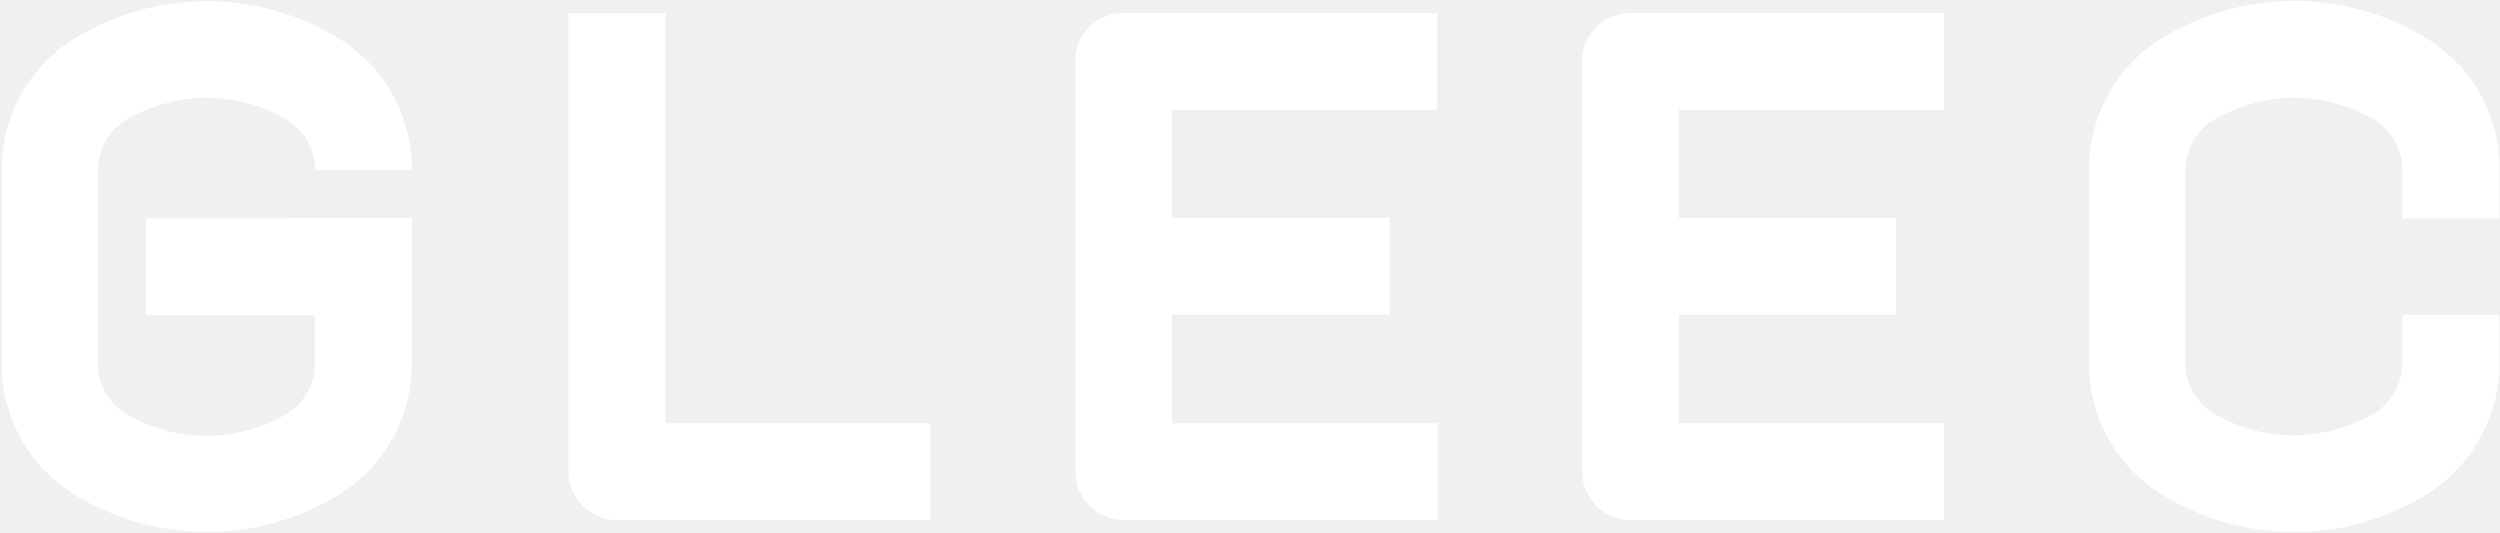
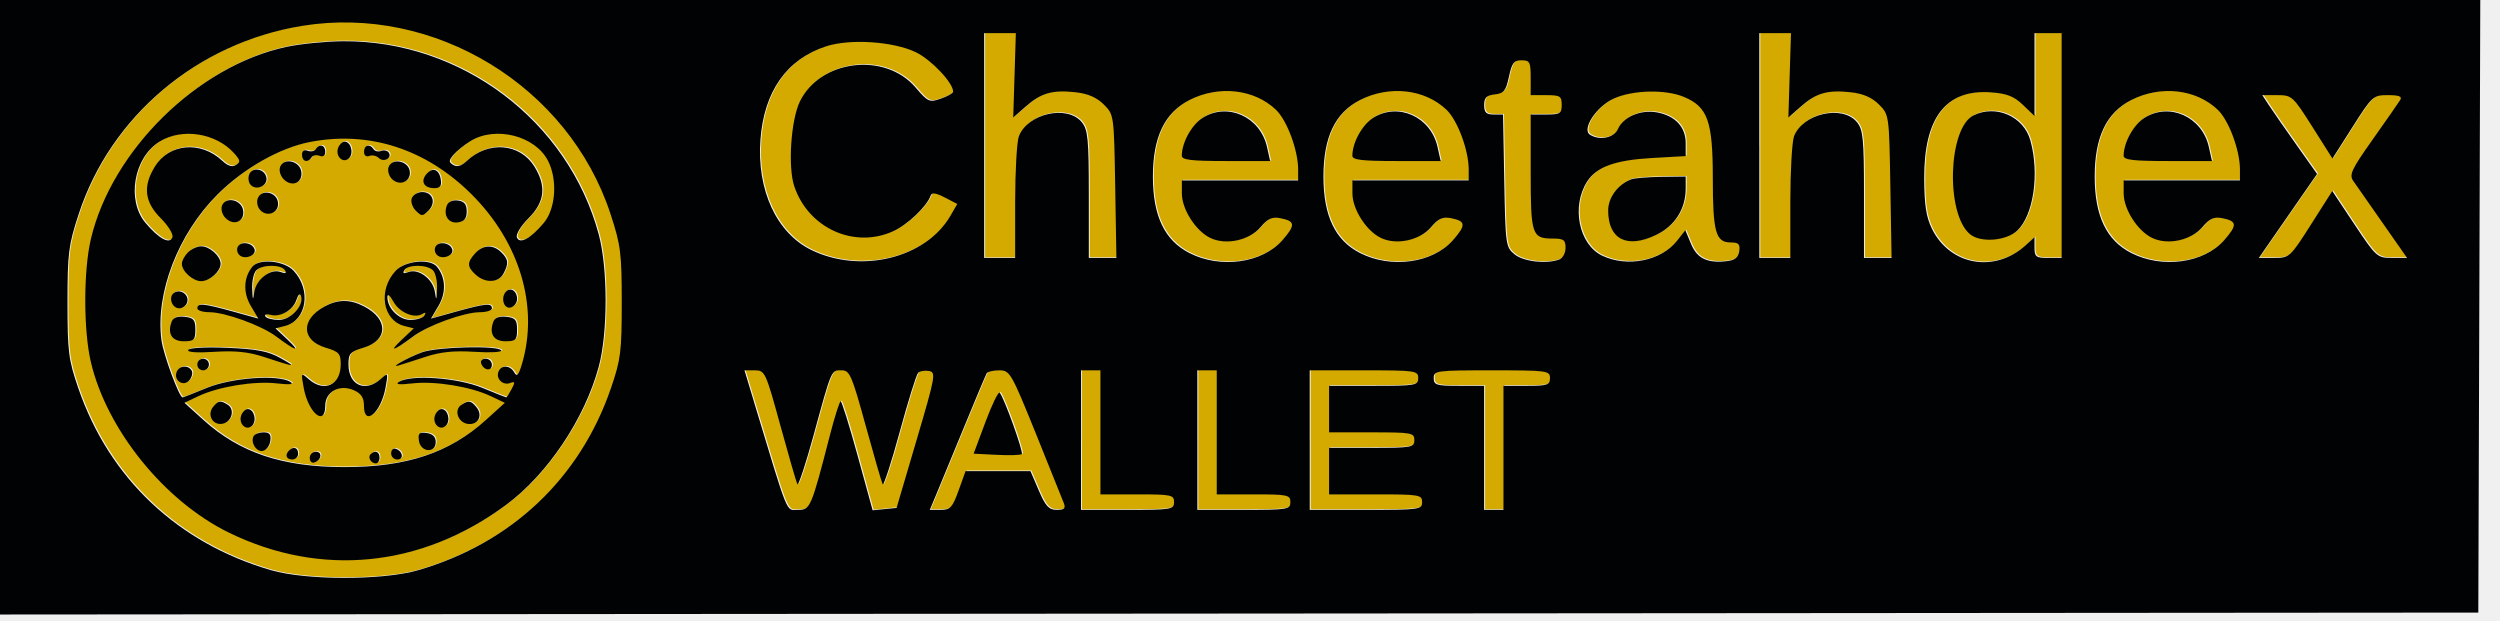
- <svg xmlns="http://www.w3.org/2000/svg" viewBox="699 117 1107 236" fill="none">
-   <path d="M828 213.679H763.714V256.536H838.5V277.964C838.464 282.488 837.266 286.927 835.021 290.855C832.776 294.782 829.559 298.067 825.679 300.393C814.996 306.684 802.825 310.001 790.429 310.001C778.032 310.001 765.861 306.684 755.178 300.393C751.272 298.096 748.034 294.818 745.785 290.884C743.536 286.95 742.354 282.496 742.357 277.964V192.321C742.38 187.79 743.572 183.341 745.818 179.406C748.064 175.47 751.288 172.181 755.178 169.857C765.928 163.727 778.055 160.422 790.429 160.25C802.821 160.284 814.983 163.599 825.679 169.857C829.583 172.165 832.819 175.451 835.067 179.39C837.315 183.329 838.498 187.786 838.5 192.321H881.357C881.444 180.487 878.435 168.835 872.627 158.522C866.819 148.21 858.416 139.596 848.25 133.536C830.825 123.067 810.881 117.537 790.553 117.537C770.226 117.537 750.282 123.067 732.857 133.536C722.691 139.596 714.288 148.21 708.48 158.522C702.672 168.835 699.663 180.487 699.75 192.321V277.786C699.669 289.615 702.681 301.259 708.489 311.565C714.296 321.87 722.697 330.478 732.857 336.536C750.274 347.027 770.221 352.57 790.553 352.57C810.886 352.57 830.833 347.027 848.25 336.536C858.41 330.478 866.811 321.87 872.618 311.565C878.426 301.259 881.438 289.615 881.357 277.786V213.5H828V213.679Z" fill="#FFFFFF" />
-   <path d="M993.571 122.857H950.714V325.857C950.714 331.54 952.972 336.991 956.991 341.009C961.009 345.028 966.46 347.286 972.143 347.286H1111.04V304.429H993.571V122.857Z" fill="#FFFFFF" />
-   <path d="M1175.21 144.214V325.857C1175.21 331.54 1177.47 336.991 1181.49 341.009C1185.51 345.028 1190.96 347.286 1196.64 347.286H1335.54V304.429H1217.86V256.393H1314.29V213.536H1217.86V165.607H1335.36V122.75H1196.43C1190.75 122.75 1185.29 125.008 1181.28 129.026C1177.26 133.045 1175 138.495 1175 144.179" fill="#FFFFFF" />
-   <path d="M1399.57 144.214V325.857C1399.57 331.54 1401.83 336.991 1405.85 341.009C1409.87 345.028 1415.32 347.286 1421 347.286H1559.89V304.429H1442.39V256.393H1538.54V213.536H1442.32V165.607H1559.82V122.75H1420.93C1415.25 122.75 1409.8 125.008 1405.78 129.026C1401.76 133.045 1399.5 138.495 1399.5 144.179" fill="#FFFFFF" />
-   <path d="M1762.82 277.786C1762.79 282.31 1761.59 286.748 1759.34 290.676C1757.1 294.604 1753.88 297.888 1750 300.214C1739.25 306.344 1727.12 309.649 1714.75 309.821C1702.36 309.787 1690.2 306.473 1679.5 300.214C1675.59 297.917 1672.36 294.639 1670.11 290.705C1667.86 286.771 1666.68 282.317 1666.68 277.786V192.321C1666.7 187.79 1667.89 183.341 1670.14 179.406C1672.39 175.47 1675.61 172.181 1679.5 169.857C1690.25 163.727 1702.38 160.422 1714.75 160.25C1727.14 160.284 1739.3 163.599 1750 169.857C1753.9 172.165 1757.14 175.451 1759.39 179.39C1761.64 183.329 1762.82 187.786 1762.82 192.321V213.75H1805.68V186.964C1804.93 176.011 1801.52 165.406 1795.75 156.07C1789.97 146.734 1782 138.95 1772.54 133.393C1755.11 122.925 1735.17 117.394 1714.84 117.394C1694.51 117.394 1674.57 122.925 1657.14 133.393C1646.98 139.453 1638.57 148.067 1632.77 158.38C1626.96 168.692 1623.95 180.344 1624.04 192.179V277.786C1623.95 289.615 1626.97 301.259 1632.77 311.565C1638.58 321.87 1646.98 330.478 1657.14 336.536C1674.56 347.027 1694.51 352.57 1714.84 352.57C1735.17 352.57 1755.12 347.027 1772.54 336.536C1781.91 330.874 1789.81 323.063 1795.57 313.748C1801.33 304.434 1804.8 293.882 1805.68 282.964V256.393H1762.82V277.786Z" fill="#FFFFFF" />
+ <svg xmlns="http://www.w3.org/2000/svg" width="145.125" height="36" viewBox="0 0 145.125 36" version="1.1" id="svg2">
+   <defs id="defs2" />
+   <path d="M 17.587,1.467 C 11.522,2.457 6.49,6.696 4.627,12.383 4.033,14.196 3.975,14.657 3.975,17.525 c 0,2.861 0.058,3.318 0.628,4.978 1.796,5.229 5.775,8.987 11.184,10.561 2.047,0.596 6.503,0.596 8.55,0 5.409,-1.574 9.388,-5.332 11.184,-10.561 0.57,-1.661 0.628,-2.118 0.628,-4.978 0,-2.868 -0.059,-3.328 -0.652,-5.141 C 33.067,4.966 25.267,0.213 17.587,1.467 m 39.599,6.945 v 6.525 h 0.9 0.9 v -3.248 c 0,-1.786 0.097,-3.502 0.215,-3.813 0.504,-1.325 2.821,-1.844 3.653,-0.817 0.356,0.439 0.407,0.968 0.407,4.19 v 3.687 h 0.801 0.801 l -0.07,-4.158 c -0.07,-4.15 -0.071,-4.159 -0.662,-4.749 -0.406,-0.406 -0.915,-0.628 -1.618,-0.707 -1.349,-0.152 -2.014,0.035 -2.904,0.818 l -0.735,0.646 0.076,-2.45 0.076,-2.449 H 58.106 57.186 v 6.525 m 44.999,0 v 6.525 h 0.9 0.9 v -3.248 c 0,-1.786 0.097,-3.502 0.215,-3.813 0.504,-1.325 2.821,-1.844 3.653,-0.817 0.356,0.439 0.407,0.968 0.407,4.19 v 3.687 h 0.801 0.801 l -0.07,-4.158 c -0.07,-4.15 -0.071,-4.159 -0.662,-4.749 -0.406,-0.406 -0.915,-0.628 -1.618,-0.707 -1.349,-0.152 -2.014,0.035 -2.904,0.818 l -0.735,0.646 0.076,-2.45 0.076,-2.449 h -0.92 -0.92 v 6.525 m 15.975,-4.12 v 2.405 L 117.49,6.054 c -0.524,-0.502 -0.929,-0.661 -1.856,-0.729 -2.611,-0.193 -3.893,1.46 -3.877,5 0.008,1.543 0.114,2.238 0.45,2.922 1.05,2.134 3.649,2.586 5.447,0.948 l 0.506,-0.461 v 0.602 c 0,0.538 0.084,0.602 0.787,0.602 h 0.788 V 8.412 1.887 h -0.788 -0.787 V 4.292 M 16.687,2.685 C 11.539,3.785 6.546,8.689 5.332,13.838 c -0.434,1.842 -0.434,5.306 0,7.149 0.926,3.927 4.267,8.06 7.994,9.887 5.344,2.62 11.208,2.034 16.12,-1.611 2.407,-1.786 4.558,-5.001 5.369,-8.026 0.526,-1.963 0.526,-5.687 0,-7.65 C 33.046,6.989 26.845,2.306 19.949,2.359 18.959,2.367 17.491,2.514 16.687,2.685 M 48.011,2.655 c -2.283,0.745 -3.6,2.612 -3.811,5.406 -0.222,2.936 0.935,5.439 2.968,6.423 2.871,1.39 6.634,0.461 8.057,-1.988 l 0.401,-0.691 -0.728,-0.377 c -0.519,-0.268 -0.754,-0.301 -0.816,-0.114 -0.206,0.617 -1.331,1.691 -2.173,2.073 -2.275,1.034 -4.945,-0.186 -5.751,-2.627 -0.37,-1.121 -0.187,-3.836 0.33,-4.901 1.181,-2.433 4.94,-2.891 6.714,-0.818 0.726,0.848 0.804,0.882 1.476,0.648 0.39,-0.136 0.709,-0.315 0.709,-0.398 0,-0.518 -1.262,-1.856 -2.162,-2.292 C 51.914,2.366 49.405,2.2 48.011,2.655 m 39.638,1.764 c -0.171,0.816 -0.291,0.967 -0.819,1.027 -0.486,0.056 -0.619,0.189 -0.619,0.619 0,0.43 0.117,0.548 0.548,0.548 h 0.548 l 0.071,3.845 c 0.069,3.729 0.087,3.858 0.602,4.275 0.524,0.424 1.866,0.575 2.6,0.293 0.196,-0.075 0.356,-0.379 0.356,-0.675 0,-0.459 -0.109,-0.538 -0.742,-0.538 -1.213,0 -1.282,-0.21 -1.282,-3.87 V 6.612 h 0.9 c 0.81,0 0.9,-0.056 0.9,-0.562 0,-0.506 -0.09,-0.562 -0.9,-0.562 H 88.91 v -1.012 c 0,-0.914 -0.052,-1.012 -0.531,-1.012 -0.443,0 -0.564,0.158 -0.731,0.956 M 69.108,5.769 c -1.449,0.735 -2.129,2.154 -2.129,4.444 0,2.289 0.68,3.708 2.129,4.444 1.808,0.917 4.219,0.582 5.389,-0.75 0.776,-0.884 0.753,-1.111 -0.131,-1.28 -0.464,-0.089 -0.722,0.029 -1.132,0.517 -0.653,0.776 -2.011,1.07 -2.922,0.631 -0.846,-0.407 -1.651,-1.666 -1.651,-2.582 v -0.754 h 3.375 3.375 V 9.803 c 0,-1.117 -0.645,-2.853 -1.288,-3.467 C 72.861,5.133 70.817,4.902 69.108,5.769 m 9.9,0 c -1.449,0.735 -2.129,2.154 -2.129,4.444 0,2.289 0.68,3.708 2.129,4.444 1.808,0.917 4.219,0.582 5.389,-0.75 0.776,-0.884 0.753,-1.111 -0.131,-1.28 -0.464,-0.089 -0.722,0.029 -1.132,0.517 -0.653,0.776 -2.011,1.07 -2.922,0.631 -0.846,-0.407 -1.651,-1.666 -1.651,-2.582 v -0.754 h 3.375 3.375 V 9.803 c 0,-1.117 -0.645,-2.853 -1.288,-3.467 C 82.761,5.133 80.717,4.902 79.008,5.769 M 93.734,5.687 c -1.009,0.458 -1.878,1.781 -1.379,2.098 0.556,0.354 1.395,0.184 1.62,-0.328 0.313,-0.712 1.332,-1.144 2.279,-0.966 1.052,0.197 1.656,0.846 1.656,1.778 v 0.756 l -1.976,0.112 c -2.115,0.121 -3.197,0.514 -3.743,1.361 -0.933,1.449 -0.482,3.665 0.877,4.309 1.462,0.694 3.422,0.3 4.344,-0.873 l 0.477,-0.607 0.333,0.797 c 0.354,0.849 0.939,1.129 2.079,0.999 0.47,-0.054 0.666,-0.211 0.718,-0.58 0.059,-0.411 -0.036,-0.506 -0.498,-0.506 -0.869,0 -1.036,-0.603 -1.037,-3.754 C 99.483,6.986 99.19,6.167 97.8,5.586 96.732,5.14 94.835,5.187 93.734,5.687 m 30.048,0.081 c -1.449,0.735 -2.129,2.154 -2.129,4.444 0,2.289 0.68,3.708 2.129,4.444 1.808,0.917 4.219,0.582 5.389,-0.75 0.776,-0.884 0.753,-1.111 -0.131,-1.28 -0.464,-0.089 -0.722,0.029 -1.132,0.517 -0.653,0.776 -2.01,1.07 -2.922,0.631 -0.846,-0.407 -1.651,-1.666 -1.651,-2.582 v -0.754 h 3.375 3.375 V 9.803 c 0,-1.117 -0.645,-2.853 -1.288,-3.467 -1.261,-1.203 -3.306,-1.434 -5.014,-0.568 m 7.994,0.319 c 0.216,0.33 0.931,1.36 1.589,2.288 l 1.195,1.687 -1.689,2.437 -1.689,2.437 h 0.895 c 0.878,0 0.918,-0.036 2.131,-1.941 l 1.236,-1.941 1.291,1.941 c 1.255,1.886 1.316,1.941 2.171,1.941 h 0.879 l -1.419,-2.031 c -0.781,-1.117 -1.548,-2.215 -1.705,-2.44 -0.249,-0.356 -0.102,-0.667 1.136,-2.416 0.782,-1.104 1.498,-2.133 1.593,-2.285 0.124,-0.201 -0.07,-0.277 -0.711,-0.277 -0.859,0 -0.913,0.049 -2.053,1.84 l -1.171,1.84 -1.165,-1.84 c -1.13,-1.785 -1.19,-1.84 -2.036,-1.84 h -0.871 l 0.394,0.601 M 69.872,6.804 c -0.64,0.402 -1.211,1.441 -1.211,2.204 0,0.238 0.561,0.304 2.564,0.304 h 2.564 L 73.603,8.489 C 73.209,6.745 71.323,5.893 69.872,6.804 m 9.9,0 c -0.64,0.402 -1.211,1.441 -1.211,2.204 0,0.238 0.561,0.304 2.564,0.304 h 2.564 L 83.502,8.489 C 83.109,6.745 81.223,5.893 79.771,6.804 M 114.629,6.656 c -1.489,0.719 -1.643,5.72 -0.213,6.905 0.61,0.506 2.101,0.393 2.74,-0.208 0.947,-0.889 1.299,-3.305 0.763,-5.234 -0.386,-1.389 -1.979,-2.097 -3.291,-1.463 m 9.916,0.148 c -0.64,0.402 -1.211,1.441 -1.211,2.204 0,0.238 0.561,0.304 2.564,0.304 h 2.564 L 128.277,8.489 C 127.883,6.745 125.997,5.893 124.546,6.804 M 9.329,8.178 c -1.506,0.918 -1.943,3.4 -0.83,4.722 0.777,0.923 1.405,1.262 1.565,0.843 0.067,-0.175 -0.232,-0.666 -0.678,-1.112 C 8.443,11.688 8.34,10.778 9.046,9.634 9.883,8.281 11.714,8.128 12.968,9.306 13.283,9.602 13.536,9.677 13.756,9.541 14.031,9.371 14.013,9.264 13.641,8.853 12.581,7.682 10.641,7.378 9.329,8.178 m 18.045,-0.027 c -0.371,0.227 -0.82,0.589 -0.998,0.804 -0.279,0.337 -0.279,0.418 -0.003,0.589 0.214,0.132 0.473,0.054 0.783,-0.238 1.254,-1.179 3.085,-1.025 3.922,0.328 0.707,1.143 0.604,2.054 -0.339,2.996 -0.446,0.446 -0.745,0.937 -0.678,1.112 0.16,0.418 0.788,0.08 1.565,-0.843 0.695,-0.826 0.806,-2.511 0.238,-3.609 C 31.115,7.843 28.828,7.263 27.374,8.152 m -9.337,0.058 c -1.739,0.34 -3.836,1.53 -5.346,3.036 -2.295,2.289 -3.619,5.719 -3.264,8.457 0.108,0.837 1.03,3.336 1.229,3.333 0.038,-4.52e-4 0.676,-0.251 1.419,-0.557 1.427,-0.588 4.153,-0.782 4.837,-0.344 0.228,0.146 -0.028,0.173 -0.787,0.086 -1.306,-0.151 -3.379,0.187 -4.546,0.741 l -0.814,0.386 1.089,0.986 c 2.118,1.918 4.595,2.746 8.209,2.746 3.614,0 6.091,-0.828 8.209,-2.746 l 1.089,-0.986 -0.814,-0.386 c -1.168,-0.554 -3.241,-0.892 -4.546,-0.741 -0.759,0.088 -1.015,0.06 -0.787,-0.086 0.685,-0.438 3.41,-0.244 4.837,0.344 0.742,0.306 1.372,0.557 1.398,0.557 0.027,6.68e-4 0.165,-0.217 0.307,-0.483 0.216,-0.403 0.203,-0.462 -0.077,-0.355 -0.422,0.162 -0.845,-0.239 -0.687,-0.651 0.16,-0.416 0.677,-0.393 0.92,0.04 0.152,0.271 0.253,0.157 0.449,-0.506 C 31.341,17.764 30.231,14.036 27.433,11.245 24.791,8.61 21.473,7.538 18.037,8.209 m 1.651,0.331 c -0.188,0.489 0.288,0.948 0.629,0.607 0.288,-0.288 0.11,-0.96 -0.255,-0.96 -0.132,0 -0.3,0.159 -0.374,0.353 m -1.307,0.088 c -0.073,0.118 -0.282,0.158 -0.463,0.088 -0.206,-0.079 -0.33,0.009 -0.33,0.235 0,0.396 0.346,0.488 0.556,0.146 0.073,-0.118 0.282,-0.158 0.463,-0.088 0.206,0.079 0.33,-0.009 0.33,-0.235 0,-0.396 -0.346,-0.488 -0.556,-0.146 m 2.806,0.146 c 0,0.215 0.126,0.313 0.31,0.243 0.171,-0.065 0.415,-0.014 0.543,0.114 0.279,0.279 0.788,0.022 0.59,-0.299 -0.076,-0.124 -0.277,-0.172 -0.446,-0.107 -0.169,0.065 -0.367,0.021 -0.441,-0.097 -0.211,-0.341 -0.556,-0.25 -0.556,0.146 m -4.869,0.877 c -0.079,0.207 0.013,0.526 0.209,0.722 0.478,0.478 1.112,0.204 1.02,-0.441 -0.089,-0.625 -1.015,-0.836 -1.229,-0.281 m 6.3,0 c -0.078,0.204 0.005,0.519 0.186,0.699 0.45,0.45 1.125,0.159 1.039,-0.448 -0.085,-0.598 -1.018,-0.789 -1.225,-0.251 m -8.099,0.447 c -0.078,0.203 -0.034,0.477 0.098,0.609 0.343,0.343 0.992,0.029 0.903,-0.435 -0.1,-0.518 -0.821,-0.643 -1.001,-0.174 m 10.282,-0.016 c -0.349,0.421 -0.128,0.805 0.465,0.805 0.336,0 0.434,-0.125 0.38,-0.489 -0.09,-0.61 -0.48,-0.756 -0.845,-0.316 m 69.959,0.289 c -0.774,0.283 -1.35,1.054 -1.35,1.808 0,1.685 1.095,2.24 2.795,1.417 1.084,-0.525 1.705,-1.503 1.705,-2.686 v -0.697 l -1.406,0.018 c -0.773,0.01 -1.558,0.073 -1.744,0.141 m -79.741,1.107 c -0.084,0.217 -0.014,0.524 0.156,0.695 0.43,0.43 1.1,0.12 1.016,-0.47 -0.086,-0.605 -0.963,-0.773 -1.173,-0.225 m 8.942,-0.01 c -0.075,0.195 0.03,0.521 0.232,0.723 0.341,0.341 0.396,0.341 0.737,0 0.46,-0.46 0.249,-1.078 -0.368,-1.078 -0.255,0 -0.525,0.16 -0.6,0.355 m -11.019,0.434 c -0.079,0.207 0.013,0.526 0.209,0.722 0.478,0.478 1.112,0.204 1.02,-0.441 -0.089,-0.625 -1.015,-0.836 -1.229,-0.281 m 13.057,-0.017 c -0.224,0.584 0.09,1.066 0.643,0.988 0.372,-0.053 0.507,-0.222 0.507,-0.634 0,-0.412 -0.135,-0.582 -0.507,-0.634 -0.304,-0.043 -0.562,0.069 -0.643,0.281 m -12.129,2.385 c -0.087,0.141 -0.053,0.363 0.076,0.492 0.302,0.302 1.007,0.039 0.884,-0.331 -0.125,-0.376 -0.762,-0.483 -0.961,-0.161 m 11.475,0 c -0.087,0.141 -0.053,0.363 0.077,0.492 0.302,0.302 1.007,0.039 0.884,-0.331 -0.125,-0.376 -0.762,-0.483 -0.961,-0.161 m -14.379,0.346 c -0.194,0.195 -0.353,0.491 -0.353,0.659 0,0.439 0.637,1.012 1.125,1.012 0.488,0 1.125,-0.573 1.125,-1.012 0,-0.439 -0.637,-1.012 -1.125,-1.012 -0.23,0 -0.577,0.159 -0.772,0.353 m 16.669,0.058 c -0.477,0.527 -0.469,0.781 0.039,1.241 0.553,0.501 1.32,0.471 1.606,-0.063 0.316,-0.591 0.294,-0.822 -0.121,-1.236 -0.47,-0.47 -1.067,-0.447 -1.524,0.058 M 14.708,15.445 c -0.512,0.616 -0.551,1.5 -0.1,2.264 l 0.443,0.751 -1.483,-0.411 c -1.695,-0.47 -2.056,-0.503 -2.056,-0.186 0,0.124 0.306,0.225 0.681,0.225 0.925,0 3.035,0.765 3.899,1.413 1.117,0.838 1.449,0.937 0.67,0.2 l -0.713,-0.675 0.541,-0.136 c 1.272,-0.319 1.551,-2.097 0.504,-3.212 C 16.551,15.1 15.111,14.959 14.708,15.445 m 8.322,0.234 c -1.047,1.115 -0.768,2.892 0.504,3.212 l 0.541,0.136 -0.713,0.675 c -0.779,0.737 -0.447,0.638 0.67,-0.2 0.865,-0.649 2.974,-1.413 3.899,-1.413 0.374,0 0.681,-0.101 0.681,-0.225 0,-0.316 -0.361,-0.284 -2.056,0.186 l -1.483,0.411 0.443,-0.751 c 0.451,-0.764 0.412,-1.647 -0.1,-2.264 -0.403,-0.486 -1.843,-0.344 -2.387,0.234 m -8.098,-0.022 c -0.149,0.149 -0.255,0.63 -0.236,1.069 0.029,0.688 0.047,0.712 0.128,0.175 0.112,-0.738 0.952,-1.366 1.531,-1.143 0.279,0.107 0.355,0.074 0.243,-0.107 -0.212,-0.344 -1.32,-0.339 -1.666,0.007 m 8.594,-0.007 c -0.112,0.181 -0.036,0.215 0.243,0.107 0.58,-0.222 1.42,0.405 1.531,1.143 0.081,0.537 0.099,0.513 0.128,-0.175 0.019,-0.439 -0.088,-0.92 -0.236,-1.069 -0.346,-0.346 -1.454,-0.35 -1.666,-0.007 m -13.348,1.302 c -0.373,0.23 -0.156,0.91 0.29,0.91 0.176,0 0.376,-0.144 0.444,-0.321 0.163,-0.425 -0.342,-0.831 -0.734,-0.589 m 19.263,-0.07 c -0.331,0.331 -0.157,1.013 0.239,0.937 0.217,-0.042 0.394,-0.269 0.394,-0.504 0,-0.448 -0.367,-0.699 -0.633,-0.433 M 17.27,17.356 c -0.197,0.612 -0.921,1.037 -1.506,0.885 -0.235,-0.061 -0.371,-0.02 -0.301,0.092 0.069,0.112 0.421,0.204 0.783,0.204 0.696,0 1.474,-0.847 1.286,-1.399 -0.058,-0.17 -0.165,-0.081 -0.261,0.218 m 5.276,-0.163 c -0.017,0.658 0.667,1.344 1.341,1.344 0.357,0 0.721,-0.117 0.809,-0.26 0.102,-0.165 0.061,-0.198 -0.112,-0.091 -0.472,0.292 -1.348,-0.08 -1.695,-0.721 -0.189,-0.349 -0.338,-0.467 -0.343,-0.272 m -3.66,0.57 c -1.375,0.746 -1.342,1.958 0.064,2.38 0.787,0.236 0.886,0.344 0.886,0.972 0,1.213 -0.968,1.654 -1.87,0.853 -0.435,-0.386 -0.44,-0.377 -0.28,0.506 0.264,1.456 1.25,2.283 1.25,1.049 0,-0.832 0.844,-1.28 1.687,-0.895 0.408,0.186 0.562,0.432 0.562,0.895 0,1.234 0.986,0.407 1.25,-1.049 0.16,-0.883 0.155,-0.893 -0.28,-0.506 -0.902,0.801 -1.87,0.359 -1.87,-0.853 0,-0.628 0.099,-0.736 0.886,-0.972 1.428,-0.428 1.437,-1.657 0.018,-2.391 -0.817,-0.423 -1.512,-0.419 -2.305,0.011 m -8.857,0.859 c -0.27,0.703 0.003,1.153 0.698,1.153 0.596,0 0.672,-0.076 0.672,-0.675 0,-0.569 -0.097,-0.686 -0.62,-0.746 -0.396,-0.045 -0.667,0.051 -0.75,0.268 m 18.675,0 c -0.27,0.703 0.003,1.153 0.698,1.153 0.596,0 0.672,-0.076 0.672,-0.675 0,-0.569 -0.097,-0.686 -0.62,-0.746 -0.396,-0.046 -0.667,0.051 -0.75,0.268 m -17.718,1.656 c -0.083,0.134 0.495,0.175 1.517,0.11 1.206,-0.077 1.976,0.002 2.861,0.292 1.867,0.614 1.95,0.621 0.985,0.077 -0.711,-0.4 -1.355,-0.526 -3.065,-0.601 -1.248,-0.054 -2.222,-0.003 -2.298,0.122 m 13.576,0.138 c -0.814,0.293 -1.948,0.931 -1.35,0.759 0.186,-0.053 0.882,-0.276 1.548,-0.495 0.885,-0.291 1.654,-0.369 2.861,-0.292 0.908,0.058 1.597,0.02 1.533,-0.085 -0.181,-0.293 -3.704,-0.207 -4.591,0.112 M 11.512,21.125 c 0,0.186 0.152,0.337 0.338,0.337 0.186,0 0.337,-0.152 0.337,-0.337 0,-0.186 -0.152,-0.338 -0.337,-0.338 -0.186,0 -0.338,0.152 -0.338,0.338 m 16.476,-0.07 c 0.139,0.417 0.623,0.486 0.623,0.089 0,-0.196 -0.16,-0.356 -0.356,-0.356 -0.196,0 -0.316,0.12 -0.267,0.267 M 10.312,21.558 c -0.191,0.498 0.404,0.884 0.74,0.479 0.151,-0.182 0.209,-0.436 0.129,-0.565 -0.21,-0.34 -0.725,-0.288 -0.869,0.086 m 33.522,1.76 c 2.038,6.744 1.834,6.244 2.545,6.244 0.718,0 0.769,-0.118 1.855,-4.331 0.279,-1.083 0.56,-1.969 0.625,-1.969 0.065,0 0.508,1.423 0.986,3.162 l 0.869,3.162 0.695,-0.068 0.695,-0.069 1.161,-3.937 c 1.101,-3.735 1.138,-3.941 0.715,-4.013 -0.245,-0.041 -0.528,0.009 -0.628,0.112 -0.1,0.103 -0.58,1.645 -1.066,3.426 -0.486,1.781 -0.931,3.148 -0.99,3.037 -0.059,-0.111 -0.503,-1.644 -0.987,-3.407 -0.807,-2.937 -0.924,-3.206 -1.397,-3.206 -0.611,0 -0.565,-0.107 -1.624,3.763 -0.46,1.678 -0.884,2.961 -0.942,2.851 -0.059,-0.11 -0.503,-1.644 -0.987,-3.407 -0.854,-3.109 -0.899,-3.206 -1.484,-3.206 h -0.603 l 0.561,1.856 m 13.501,-1.687 c -0.056,0.093 -0.663,1.536 -1.349,3.206 -0.685,1.671 -1.406,3.417 -1.601,3.881 l -0.355,0.844 h 0.634 c 0.556,0 0.683,-0.137 1.038,-1.125 l 0.405,-1.125 h 1.884 1.883 l 0.484,1.125 c 0.395,0.918 0.587,1.125 1.043,1.125 0.439,0 0.527,-0.084 0.409,-0.394 -0.082,-0.217 -0.814,-2.039 -1.628,-4.05 -1.419,-3.508 -1.504,-3.656 -2.112,-3.656 -0.348,0 -0.679,0.076 -0.736,0.169 m 5.476,3.881 v 4.05 h 2.7 c 2.55,0 2.7,-0.025 2.7,-0.45 0,-0.418 -0.15,-0.45 -2.137,-0.45 h -2.137 v -3.6 -3.6 h -0.562 -0.562 v 4.05 m 6.75,0 v 4.05 h 2.7 c 2.55,0 2.7,-0.025 2.7,-0.45 0,-0.418 -0.15,-0.45 -2.137,-0.45 h -2.137 v -3.6 -3.6 h -0.562 -0.562 v 4.05 m 6.525,0 v 4.05 h 3.262 c 3.112,0 3.262,-0.021 3.262,-0.45 0,-0.425 -0.15,-0.45 -2.7,-0.45 H 77.211 V 27.312 25.962 h 2.475 c 2.325,0 2.475,-0.027 2.475,-0.45 0,-0.423 -0.15,-0.45 -2.475,-0.45 H 77.211 V 23.712 22.362 h 2.587 c 2.437,0 2.587,-0.026 2.587,-0.45 0,-0.429 -0.15,-0.45 -3.15,-0.45 h -3.15 v 4.05 m 7.2,-3.6 c 0,0.404 0.15,0.45 1.462,0.45 h 1.462 v 3.6 3.6 h 0.563 0.562 v -3.6 -3.6 h 1.35 c 1.2,0 1.35,-0.05 1.35,-0.45 0,-0.43 -0.15,-0.45 -3.375,-0.45 -3.225,0 -3.375,0.02 -3.375,0.45 m -26.016,2.536 -0.69,1.852 1.342,0.068 c 0.738,0.037 1.392,0.018 1.453,-0.044 0.109,-0.109 -1.015,-3.242 -1.28,-3.563 -0.074,-0.09 -0.445,0.669 -0.825,1.687 m -44.834,-0.877 c -0.375,0.452 -0.055,1.078 0.509,0.997 0.553,-0.079 0.777,-0.825 0.333,-1.107 -0.417,-0.264 -0.546,-0.248 -0.842,0.11 m 14.41,-0.11 c -0.456,0.289 -0.214,1.028 0.363,1.11 0.605,0.086 0.901,-0.492 0.5,-0.975 -0.318,-0.383 -0.442,-0.403 -0.863,-0.135 m -12.783,0.603 c -0.188,0.489 0.288,0.948 0.629,0.607 0.288,-0.288 0.11,-0.96 -0.255,-0.96 -0.132,0 -0.3,0.159 -0.374,0.353 m 11.25,0 c -0.188,0.489 0.288,0.948 0.629,0.607 0.288,-0.288 0.11,-0.96 -0.255,-0.96 -0.132,0 -0.3,0.159 -0.374,0.353 m -10.525,1.202 c -0.217,0.351 0.139,0.946 0.522,0.873 0.201,-0.038 0.398,-0.296 0.437,-0.573 0.054,-0.379 -0.041,-0.504 -0.38,-0.504 -0.249,0 -0.509,0.092 -0.579,0.205 m 9.588,0.283 c 0.096,0.677 0.974,0.744 0.974,0.074 0,-0.3 -0.175,-0.475 -0.524,-0.524 -0.436,-0.062 -0.512,0.014 -0.45,0.45 m -7.538,0.562 c -0.259,0.259 -0.164,0.525 0.187,0.525 0.186,0 0.337,-0.152 0.337,-0.338 0,-0.351 -0.266,-0.446 -0.525,-0.187 m 5.925,0.169 c 0,0.196 0.16,0.356 0.356,0.356 0.397,0 0.328,-0.484 -0.089,-0.623 -0.147,-0.049 -0.267,0.071 -0.267,0.267 m -4.725,0.262 c 0,0.196 0.12,0.316 0.267,0.267 0.417,-0.139 0.486,-0.623 0.089,-0.623 -0.196,0 -0.356,0.16 -0.356,0.356 m 3.531,-0.212 c -0.18,0.18 0.023,0.531 0.307,0.531 0.117,0 0.212,-0.152 0.212,-0.338 0,-0.348 -0.266,-0.447 -0.519,-0.194" stroke="none" fill="#efe1a1" fill-rule="evenodd" id="path1" style="fill:#d4aa00;fill-opacity:1;stroke-width:0.225" />
+   <path d="m -1.144,17.673 v 18 l 72.505,-0.056 72.505,-0.057 0.058,-17.943 0.057,-17.943 H 71.418 -1.144 V 17.673 m 0.107,0.112 c 0,9.9 0.028,13.917 0.061,8.927 0.034,-4.99 0.034,-13.09 0,-18 -0.034,-4.91 -0.062,-0.827 -0.061,9.073 M 17.531,1.503 C 11.466,2.493 6.434,6.732 4.571,12.419 3.977,14.232 3.918,14.692 3.918,17.56 c 0,2.861 0.058,3.318 0.628,4.978 1.796,5.229 5.775,8.987 11.184,10.561 2.047,0.596 6.503,0.596 8.55,0 5.409,-1.574 9.388,-5.332 11.184,-10.561 0.57,-1.661 0.628,-2.118 0.628,-4.978 0,-2.868 -0.059,-3.328 -0.652,-5.141 C 33.011,5.002 25.211,0.249 17.531,1.503 m 39.599,6.945 v 6.525 h 0.9 0.9 v -3.248 c 0,-1.786 0.097,-3.502 0.215,-3.813 0.504,-1.325 2.821,-1.844 3.653,-0.817 0.356,0.439 0.407,0.968 0.407,4.19 v 3.687 h 0.801 0.801 l -0.07,-4.158 C 64.667,6.665 64.666,6.656 64.075,6.065 63.669,5.66 63.16,5.437 62.457,5.358 61.108,5.206 60.443,5.393 59.553,6.176 l -0.735,0.646 0.076,-2.45 0.076,-2.449 H 58.05 57.13 v 6.525 m 44.999,0 v 6.525 h 0.9 0.9 v -3.248 c 0,-1.786 0.097,-3.502 0.215,-3.813 0.504,-1.325 2.821,-1.844 3.653,-0.817 0.356,0.439 0.407,0.968 0.407,4.19 v 3.687 h 0.801 0.801 l -0.071,-4.158 c -0.071,-4.15 -0.072,-4.159 -0.662,-4.749 -0.406,-0.406 -0.915,-0.628 -1.618,-0.707 -1.349,-0.152 -2.014,0.035 -2.905,0.818 l -0.735,0.646 0.076,-2.45 0.076,-2.449 h -0.92 -0.92 v 6.525 M 118.103,4.328 V 6.732 L 117.433,6.09 c -0.524,-0.502 -0.929,-0.661 -1.856,-0.729 -2.611,-0.193 -3.893,1.46 -3.877,5 0.008,1.543 0.114,2.238 0.45,2.922 1.05,2.134 3.649,2.586 5.447,0.948 l 0.506,-0.461 v 0.602 c 0,0.538 0.084,0.602 0.787,0.602 h 0.788 V 8.448 1.923 h -0.788 -0.787 V 4.328 M 16.631,2.721 C 11.483,3.82 6.49,8.725 5.276,13.874 c -0.434,1.842 -0.434,5.306 0,7.149 0.926,3.927 4.267,8.06 7.994,9.887 5.344,2.62 11.208,2.034 16.121,-1.611 2.407,-1.786 4.558,-5.001 5.369,-8.026 0.526,-1.963 0.526,-5.687 0,-7.65 C 32.99,7.025 26.789,2.341 19.893,2.395 c -0.99,0.008 -2.458,0.155 -3.262,0.326 m 31.324,-0.031 c -2.283,0.745 -3.6,2.612 -3.811,5.406 -0.222,2.936 0.935,5.439 2.968,6.423 2.871,1.39 6.634,0.461 8.057,-1.988 l 0.401,-0.691 -0.728,-0.377 c -0.519,-0.268 -0.754,-0.301 -0.816,-0.114 -0.206,0.617 -1.331,1.691 -2.173,2.073 -2.275,1.034 -4.945,-0.186 -5.751,-2.627 -0.37,-1.121 -0.187,-3.836 0.33,-4.901 1.181,-2.433 4.94,-2.891 6.714,-0.818 0.726,0.848 0.804,0.882 1.476,0.648 0.39,-0.136 0.709,-0.315 0.709,-0.398 0,-0.518 -1.262,-1.856 -2.162,-2.292 C 51.858,2.402 49.349,2.236 47.955,2.69 M 87.593,4.454 c -0.171,0.816 -0.291,0.967 -0.819,1.027 -0.486,0.056 -0.619,0.189 -0.619,0.619 0,0.43 0.117,0.548 0.548,0.548 h 0.548 l 0.071,3.845 c 0.069,3.729 0.087,3.858 0.602,4.275 0.524,0.424 1.866,0.575 2.6,0.293 0.196,-0.075 0.356,-0.379 0.356,-0.675 0,-0.459 -0.109,-0.538 -0.742,-0.538 -1.213,0 -1.282,-0.21 -1.282,-3.87 V 6.648 h 0.9 c 0.81,0 0.9,-0.056 0.9,-0.562 0,-0.506 -0.09,-0.562 -0.9,-0.562 h -0.9 v -1.012 c 0,-0.914 -0.052,-1.012 -0.531,-1.012 -0.443,0 -0.564,0.158 -0.731,0.956 m -18.54,1.35 c -1.449,0.735 -2.129,2.154 -2.129,4.444 0,2.289 0.68,3.708 2.129,4.444 1.808,0.917 4.219,0.582 5.389,-0.75 0.776,-0.884 0.753,-1.111 -0.131,-1.28 -0.464,-0.089 -0.722,0.029 -1.132,0.517 -0.653,0.776 -2.011,1.07 -2.922,0.631 -0.846,-0.407 -1.651,-1.666 -1.651,-2.582 v -0.754 h 3.375 3.375 V 9.839 c 0,-1.117 -0.645,-2.853 -1.288,-3.467 -1.261,-1.203 -3.306,-1.434 -5.014,-0.568 m 9.9,0 c -1.449,0.735 -2.129,2.154 -2.129,4.444 0,2.289 0.68,3.708 2.129,4.444 1.808,0.917 4.219,0.582 5.389,-0.75 0.776,-0.884 0.753,-1.111 -0.131,-1.28 -0.464,-0.089 -0.722,0.029 -1.132,0.517 -0.653,0.776 -2.011,1.07 -2.922,0.631 -0.846,-0.407 -1.651,-1.666 -1.651,-2.582 v -0.754 h 3.375 3.375 V 9.839 c 0,-1.117 -0.645,-2.853 -1.288,-3.467 -1.261,-1.203 -3.306,-1.434 -5.014,-0.568 M 93.678,5.723 c -1.009,0.458 -1.878,1.781 -1.379,2.098 0.556,0.354 1.395,0.184 1.62,-0.328 0.313,-0.712 1.332,-1.144 2.279,-0.966 1.052,0.197 1.656,0.846 1.656,1.778 v 0.756 l -1.976,0.113 c -2.115,0.121 -3.197,0.514 -3.743,1.361 -0.933,1.449 -0.482,3.665 0.877,4.309 1.462,0.694 3.422,0.3 4.344,-0.873 l 0.477,-0.607 0.333,0.797 c 0.354,0.849 0.939,1.129 2.079,0.999 0.47,-0.054 0.666,-0.211 0.718,-0.58 0.059,-0.411 -0.036,-0.506 -0.498,-0.506 -0.869,0 -1.036,-0.603 -1.037,-3.754 C 99.427,7.022 99.134,6.203 97.744,5.622 96.676,5.176 94.779,5.223 93.678,5.723 m 30.048,0.081 c -1.449,0.735 -2.129,2.154 -2.129,4.444 0,2.289 0.68,3.708 2.129,4.444 1.808,0.917 4.219,0.582 5.389,-0.75 0.776,-0.884 0.753,-1.111 -0.131,-1.28 -0.464,-0.089 -0.722,0.029 -1.132,0.517 -0.653,0.776 -2.011,1.07 -2.922,0.631 -0.846,-0.407 -1.651,-1.666 -1.651,-2.582 v -0.754 h 3.375 3.375 V 9.839 c 0,-1.117 -0.645,-2.853 -1.288,-3.467 -1.261,-1.203 -3.306,-1.434 -5.014,-0.568 m 7.994,0.319 c 0.216,0.33 0.931,1.36 1.589,2.288 l 1.195,1.687 -1.689,2.437 -1.689,2.437 h 0.895 c 0.878,0 0.918,-0.036 2.131,-1.941 l 1.236,-1.941 1.291,1.941 c 1.255,1.886 1.316,1.941 2.171,1.941 h 0.879 l -1.419,-2.031 c -0.781,-1.117 -1.548,-2.215 -1.705,-2.44 -0.249,-0.356 -0.102,-0.667 1.136,-2.416 0.782,-1.104 1.498,-2.133 1.592,-2.285 0.124,-0.201 -0.069,-0.277 -0.711,-0.277 -0.859,0 -0.913,0.049 -2.053,1.84 l -1.171,1.84 -1.165,-1.84 C 133.103,5.577 133.043,5.523 132.198,5.523 H 131.327 L 131.72,6.124 M 69.815,6.84 c -0.64,0.402 -1.211,1.441 -1.211,2.204 0,0.238 0.561,0.304 2.564,0.304 H 73.732 L 73.547,8.525 C 73.153,6.78 71.267,5.928 69.815,6.84 m 9.9,0 c -0.64,0.402 -1.211,1.441 -1.211,2.204 0,0.238 0.561,0.304 2.564,0.304 h 2.564 L 83.446,8.525 C 83.053,6.78 81.167,5.928 79.715,6.84 M 114.573,6.692 c -1.489,0.719 -1.643,5.72 -0.213,6.905 0.611,0.506 2.101,0.393 2.74,-0.208 0.947,-0.889 1.299,-3.305 0.763,-5.234 -0.386,-1.389 -1.979,-2.097 -3.291,-1.463 m 9.916,0.148 c -0.64,0.402 -1.211,1.441 -1.211,2.204 0,0.238 0.561,0.304 2.564,0.304 h 2.564 L 128.221,8.525 c -0.393,-1.745 -2.279,-2.597 -3.731,-1.685 M 9.273,8.214 c -1.506,0.918 -1.943,3.4 -0.83,4.722 0.777,0.923 1.405,1.262 1.565,0.843 C 10.075,13.604 9.775,13.112 9.33,12.667 8.387,11.724 8.284,10.813 8.99,9.67 9.827,8.317 11.658,8.164 12.912,9.342 13.227,9.638 13.479,9.713 13.7,9.576 13.975,9.406 13.957,9.3 13.585,8.889 12.525,7.718 10.585,7.414 9.273,8.214 M 27.318,8.187 c -0.371,0.227 -0.82,0.589 -0.998,0.804 -0.279,0.337 -0.279,0.418 -0.003,0.589 0.214,0.132 0.473,0.054 0.783,-0.238 1.254,-1.179 3.085,-1.025 3.922,0.328 0.707,1.143 0.604,2.054 -0.339,2.996 -0.446,0.446 -0.745,0.937 -0.678,1.112 0.16,0.418 0.788,0.08 1.565,-0.843 0.695,-0.826 0.806,-2.511 0.238,-3.609 C 31.059,7.879 28.772,7.298 27.318,8.187 m -9.337,0.058 c -1.739,0.34 -3.836,1.53 -5.346,3.036 -2.295,2.289 -3.619,5.719 -3.264,8.457 0.108,0.837 1.03,3.336 1.229,3.333 0.038,-4.48e-4 0.676,-0.251 1.419,-0.557 1.427,-0.588 4.153,-0.782 4.837,-0.344 0.228,0.146 -0.028,0.173 -0.787,0.086 -1.306,-0.151 -3.379,0.187 -4.546,0.741 l -0.814,0.386 1.089,0.986 c 2.118,1.918 4.595,2.746 8.209,2.746 3.614,0 6.091,-0.828 8.209,-2.746 l 1.089,-0.986 -0.814,-0.386 C 27.322,22.443 25.249,22.105 23.943,22.256 c -0.759,0.088 -1.015,0.06 -0.787,-0.086 0.685,-0.438 3.41,-0.244 4.837,0.344 0.742,0.306 1.372,0.557 1.398,0.557 0.027,6.88e-4 0.165,-0.217 0.307,-0.483 0.216,-0.403 0.203,-0.462 -0.077,-0.355 -0.422,0.162 -0.845,-0.239 -0.687,-0.651 0.16,-0.416 0.677,-0.393 0.92,0.04 0.152,0.271 0.253,0.157 0.449,-0.506 0.981,-3.317 -0.128,-7.045 -2.927,-9.835 C 24.735,8.646 21.417,7.574 17.981,8.245 m 1.651,0.331 c -0.188,0.489 0.288,0.948 0.629,0.607 0.288,-0.288 0.11,-0.96 -0.255,-0.96 -0.132,0 -0.3,0.159 -0.374,0.353 m -1.307,0.088 c -0.073,0.118 -0.282,0.158 -0.463,0.088 -0.206,-0.079 -0.33,0.009 -0.33,0.235 0,0.396 0.346,0.488 0.556,0.146 0.073,-0.118 0.282,-0.158 0.463,-0.088 0.206,0.079 0.33,-0.009 0.33,-0.235 0,-0.396 -0.346,-0.488 -0.556,-0.146 m 2.806,0.146 c 0,0.215 0.126,0.313 0.31,0.243 0.171,-0.065 0.415,-0.014 0.543,0.114 0.279,0.279 0.788,0.022 0.59,-0.299 -0.076,-0.124 -0.277,-0.172 -0.446,-0.107 -0.169,0.065 -0.367,0.021 -0.441,-0.097 -0.211,-0.341 -0.556,-0.25 -0.556,0.146 m -4.869,0.877 c -0.079,0.207 0.013,0.526 0.209,0.722 0.478,0.478 1.112,0.204 1.02,-0.441 -0.089,-0.625 -1.015,-0.836 -1.229,-0.281 m 6.3,0 c -0.078,0.204 0.005,0.519 0.186,0.699 0.45,0.45 1.125,0.159 1.039,-0.448 -0.085,-0.598 -1.018,-0.789 -1.225,-0.251 M 14.463,10.134 c -0.078,0.203 -0.034,0.477 0.098,0.609 0.343,0.343 0.992,0.029 0.903,-0.435 -0.1,-0.518 -0.821,-0.643 -1.001,-0.174 m 10.282,-0.016 c -0.349,0.421 -0.128,0.805 0.465,0.805 0.336,0 0.434,-0.125 0.38,-0.489 -0.09,-0.61 -0.48,-0.756 -0.845,-0.316 m 69.959,0.289 c -0.774,0.283 -1.35,1.054 -1.35,1.808 0,1.685 1.095,2.24 2.795,1.417 1.084,-0.525 1.705,-1.503 1.705,-2.686 V 10.248 l -1.406,0.018 c -0.773,0.01 -1.558,0.073 -1.744,0.141 m -79.741,1.107 c -0.083,0.217 -0.014,0.524 0.156,0.695 0.43,0.43 1.1,0.12 1.016,-0.47 -0.086,-0.605 -0.963,-0.773 -1.173,-0.225 m 8.942,-0.01 c -0.075,0.195 0.03,0.521 0.232,0.723 0.341,0.341 0.396,0.341 0.737,0 0.46,-0.46 0.249,-1.078 -0.368,-1.078 -0.255,0 -0.525,0.16 -0.6,0.355 m -11.019,0.434 c -0.079,0.207 0.013,0.526 0.209,0.722 0.478,0.478 1.112,0.204 1.02,-0.441 -0.089,-0.625 -1.015,-0.836 -1.229,-0.281 m 13.056,-0.017 c -0.224,0.584 0.09,1.066 0.643,0.988 0.372,-0.053 0.507,-0.222 0.507,-0.634 0,-0.412 -0.135,-0.582 -0.507,-0.634 -0.304,-0.043 -0.562,0.069 -0.643,0.281 m -12.129,2.385 c -0.087,0.141 -0.053,0.363 0.077,0.492 0.302,0.302 1.007,0.039 0.884,-0.331 -0.125,-0.376 -0.762,-0.483 -0.961,-0.161 m 11.475,0 c -0.087,0.141 -0.053,0.363 0.077,0.492 0.302,0.302 1.007,0.039 0.884,-0.331 -0.125,-0.376 -0.762,-0.483 -0.961,-0.161 M 10.91,14.651 c -0.194,0.195 -0.353,0.491 -0.353,0.659 0,0.439 0.637,1.012 1.125,1.012 0.488,0 1.125,-0.573 1.125,-1.012 0,-0.439 -0.637,-1.012 -1.125,-1.012 -0.23,0 -0.577,0.159 -0.772,0.353 m 16.669,0.058 c -0.477,0.527 -0.469,0.781 0.039,1.241 0.553,0.501 1.32,0.471 1.606,-0.063 0.316,-0.591 0.294,-0.822 -0.121,-1.236 -0.47,-0.47 -1.067,-0.447 -1.524,0.058 m -12.926,0.771 c -0.512,0.616 -0.551,1.5 -0.1,2.264 l 0.443,0.751 -1.483,-0.412 c -1.695,-0.47 -2.056,-0.503 -2.056,-0.186 0,0.124 0.306,0.225 0.681,0.225 0.925,0 3.035,0.765 3.899,1.413 1.117,0.838 1.449,0.937 0.67,0.2 l -0.713,-0.674 0.541,-0.136 c 1.272,-0.319 1.551,-2.097 0.504,-3.212 -0.544,-0.579 -1.984,-0.72 -2.387,-0.234 m 8.322,0.234 c -1.047,1.115 -0.768,2.892 0.504,3.212 l 0.541,0.136 -0.713,0.675 c -0.779,0.737 -0.447,0.638 0.67,-0.2 0.865,-0.649 2.974,-1.413 3.899,-1.413 0.374,0 0.681,-0.101 0.681,-0.225 0,-0.316 -0.361,-0.284 -2.056,0.186 l -1.483,0.412 0.443,-0.751 c 0.451,-0.764 0.412,-1.647 -0.1,-2.264 -0.403,-0.486 -1.843,-0.344 -2.387,0.234 m -8.098,-0.022 c -0.149,0.149 -0.255,0.63 -0.236,1.069 0.029,0.688 0.047,0.712 0.128,0.175 0.112,-0.738 0.952,-1.365 1.531,-1.143 0.279,0.107 0.355,0.074 0.243,-0.107 -0.212,-0.344 -1.32,-0.339 -1.666,0.007 m 8.594,-0.007 c -0.112,0.181 -0.036,0.215 0.243,0.107 0.58,-0.222 1.42,0.405 1.531,1.143 0.081,0.537 0.099,0.513 0.128,-0.175 0.019,-0.439 -0.088,-0.92 -0.236,-1.069 -0.346,-0.346 -1.454,-0.35 -1.666,-0.007 m -13.348,1.302 c -0.373,0.23 -0.156,0.91 0.29,0.91 0.176,0 0.376,-0.144 0.444,-0.321 0.163,-0.425 -0.342,-0.831 -0.734,-0.589 m 19.263,-0.07 c -0.331,0.331 -0.157,1.013 0.239,0.937 0.217,-0.042 0.394,-0.269 0.394,-0.504 0,-0.448 -0.367,-0.699 -0.633,-0.433 m -12.172,0.474 c -0.197,0.612 -0.921,1.037 -1.506,0.885 -0.235,-0.061 -0.371,-0.02 -0.301,0.092 0.069,0.112 0.421,0.204 0.783,0.204 0.696,0 1.474,-0.847 1.286,-1.399 -0.058,-0.17 -0.165,-0.081 -0.261,0.218 m 5.276,-0.163 c -0.017,0.658 0.667,1.344 1.341,1.344 0.357,0 0.721,-0.117 0.809,-0.26 0.102,-0.165 0.061,-0.198 -0.112,-0.091 -0.472,0.292 -1.347,-0.08 -1.695,-0.721 -0.189,-0.349 -0.338,-0.467 -0.343,-0.272 m -3.66,0.57 c -1.375,0.746 -1.342,1.958 0.064,2.38 0.788,0.236 0.886,0.344 0.886,0.972 0,1.213 -0.968,1.654 -1.87,0.853 -0.435,-0.386 -0.44,-0.377 -0.28,0.506 0.264,1.456 1.25,2.283 1.25,1.049 0,-0.832 0.844,-1.28 1.687,-0.895 0.408,0.186 0.562,0.432 0.562,0.895 0,1.234 0.986,0.407 1.25,-1.049 0.16,-0.883 0.155,-0.893 -0.28,-0.506 -0.902,0.801 -1.87,0.359 -1.87,-0.853 0,-0.628 0.099,-0.736 0.886,-0.972 1.428,-0.428 1.437,-1.657 0.018,-2.391 -0.817,-0.423 -1.512,-0.419 -2.305,0.011 m -8.857,0.859 c -0.27,0.703 0.003,1.153 0.698,1.153 0.596,0 0.672,-0.076 0.672,-0.675 0,-0.569 -0.097,-0.686 -0.62,-0.746 -0.396,-0.045 -0.667,0.051 -0.75,0.268 m 18.675,0 c -0.27,0.703 0.003,1.153 0.698,1.153 0.596,0 0.672,-0.076 0.672,-0.675 0,-0.569 -0.097,-0.686 -0.62,-0.746 -0.396,-0.045 -0.667,0.051 -0.75,0.268 m -17.718,1.656 c -0.083,0.134 0.495,0.175 1.517,0.11 1.206,-0.077 1.976,0.002 2.861,0.292 1.867,0.614 1.95,0.621 0.985,0.077 -0.711,-0.4 -1.355,-0.526 -3.065,-0.601 -1.248,-0.054 -2.222,-0.003 -2.298,0.122 m 13.576,0.138 c -0.814,0.293 -1.948,0.931 -1.35,0.759 0.186,-0.053 0.882,-0.276 1.548,-0.495 0.885,-0.291 1.654,-0.369 2.861,-0.292 0.908,0.058 1.597,0.02 1.533,-0.085 -0.181,-0.293 -3.704,-0.207 -4.591,0.112 m -13.05,0.709 c 0,0.186 0.152,0.337 0.337,0.337 0.186,0 0.337,-0.152 0.337,-0.337 0,-0.186 -0.152,-0.338 -0.337,-0.338 -0.186,0 -0.337,0.152 -0.337,0.338 m 16.476,-0.07 c 0.139,0.417 0.623,0.486 0.623,0.089 0,-0.196 -0.16,-0.356 -0.356,-0.356 -0.196,0 -0.316,0.12 -0.267,0.267 m -17.676,0.504 c -0.191,0.498 0.404,0.884 0.74,0.479 0.151,-0.182 0.209,-0.436 0.129,-0.565 -0.21,-0.34 -0.725,-0.288 -0.869,0.086 m 33.522,1.76 c 2.038,6.744 1.834,6.244 2.545,6.244 0.718,0 0.769,-0.118 1.855,-4.331 0.279,-1.083 0.56,-1.969 0.625,-1.969 0.065,0 0.508,1.423 0.986,3.162 l 0.869,3.162 0.695,-0.068 0.695,-0.069 1.161,-3.937 c 1.101,-3.735 1.138,-3.941 0.715,-4.013 -0.245,-0.041 -0.528,0.009 -0.628,0.112 -0.1,0.103 -0.58,1.645 -1.066,3.426 -0.486,1.781 -0.931,3.148 -0.99,3.037 -0.059,-0.111 -0.503,-1.644 -0.987,-3.407 -0.807,-2.937 -0.924,-3.206 -1.397,-3.206 -0.611,0 -0.565,-0.107 -1.624,3.763 -0.46,1.678 -0.884,2.961 -0.942,2.851 -0.059,-0.11 -0.503,-1.644 -0.987,-3.407 C 44.45,21.596 44.405,21.498 43.82,21.498 H 43.217 l 0.561,1.856 m 13.501,-1.687 c -0.056,0.093 -0.663,1.536 -1.349,3.206 -0.685,1.671 -1.406,3.417 -1.601,3.881 l -0.355,0.844 h 0.634 c 0.556,0 0.683,-0.137 1.038,-1.125 l 0.405,-1.125 h 1.884 1.883 l 0.484,1.125 c 0.395,0.918 0.587,1.125 1.043,1.125 0.439,0 0.527,-0.084 0.409,-0.394 -0.082,-0.217 -0.814,-2.039 -1.628,-4.05 -1.419,-3.508 -1.504,-3.656 -2.112,-3.656 -0.348,0 -0.679,0.076 -0.736,0.169 m 5.476,3.881 v 4.05 h 2.7 c 2.55,0 2.7,-0.025 2.7,-0.45 0,-0.418 -0.15,-0.45 -2.137,-0.45 h -2.137 V 25.098 21.498 h -0.562 -0.562 v 4.05 m 6.75,0 v 4.05 h 2.7 c 2.55,0 2.7,-0.025 2.7,-0.45 0,-0.418 -0.15,-0.45 -2.137,-0.45 h -2.137 V 25.098 21.498 H 70.068 69.505 v 4.05 m 6.525,0 v 4.05 h 3.262 c 3.112,0 3.262,-0.021 3.262,-0.45 0,-0.425 -0.15,-0.45 -2.7,-0.45 h -2.7 v -1.35 -1.35 h 2.475 c 2.325,0 2.475,-0.027 2.475,-0.45 0,-0.423 -0.15,-0.45 -2.475,-0.45 h -2.475 v -1.35 -1.35 h 2.587 c 2.437,0 2.587,-0.026 2.587,-0.45 0,-0.429 -0.15,-0.45 -3.15,-0.45 h -3.15 v 4.05 m 7.2,-3.6 c 0,0.404 0.15,0.45 1.462,0.45 h 1.462 v 3.6 3.6 h 0.562 0.562 v -3.6 -3.6 h 1.35 c 1.2,0 1.35,-0.05 1.35,-0.45 0,-0.43 -0.15,-0.45 -3.375,-0.45 -3.225,0 -3.375,0.02 -3.375,0.45 m -26.016,2.536 -0.69,1.852 1.342,0.068 c 0.738,0.037 1.392,0.018 1.453,-0.044 0.109,-0.109 -1.015,-3.242 -1.28,-3.563 -0.074,-0.09 -0.445,0.669 -0.825,1.687 M 12.38,23.607 c -0.375,0.452 -0.055,1.078 0.509,0.997 0.553,-0.079 0.777,-0.825 0.333,-1.107 -0.417,-0.264 -0.546,-0.247 -0.842,0.11 m 14.41,-0.11 c -0.456,0.289 -0.214,1.028 0.363,1.11 0.605,0.086 0.901,-0.492 0.5,-0.975 -0.318,-0.383 -0.442,-0.403 -0.863,-0.135 m -12.783,0.603 c -0.188,0.489 0.288,0.948 0.629,0.607 0.288,-0.288 0.11,-0.96 -0.255,-0.96 -0.132,0 -0.3,0.159 -0.374,0.353 m 11.25,0 c -0.188,0.489 0.288,0.948 0.629,0.607 0.288,-0.288 0.11,-0.96 -0.255,-0.96 -0.132,0 -0.3,0.159 -0.374,0.353 m -10.525,1.202 c -0.217,0.351 0.139,0.946 0.522,0.873 0.201,-0.038 0.398,-0.296 0.437,-0.573 0.054,-0.379 -0.041,-0.504 -0.38,-0.504 -0.249,0 -0.509,0.092 -0.579,0.205 m 9.588,0.284 c 0.096,0.677 0.974,0.744 0.974,0.074 0,-0.3 -0.175,-0.475 -0.524,-0.524 -0.436,-0.062 -0.512,0.014 -0.45,0.45 m -7.538,0.562 c -0.259,0.259 -0.164,0.525 0.187,0.525 0.186,0 0.337,-0.152 0.337,-0.337 0,-0.351 -0.266,-0.446 -0.525,-0.187 m 5.925,0.169 c 0,0.196 0.16,0.356 0.356,0.356 0.397,0 0.328,-0.484 -0.089,-0.623 -0.147,-0.049 -0.267,0.071 -0.267,0.267 m -4.725,0.262 c 0,0.196 0.12,0.316 0.267,0.267 0.417,-0.139 0.486,-0.623 0.089,-0.623 -0.196,0 -0.356,0.16 -0.356,0.356 m 3.531,-0.212 c -0.18,0.18 0.023,0.531 0.307,0.531 0.117,0 0.212,-0.152 0.212,-0.338 0,-0.348 -0.265,-0.447 -0.519,-0.194" stroke="none" fill="#346491" fill-rule="evenodd" id="path2" style="fill:#010204;fill-opacity:1;stroke-width:0.225" />
</svg>
